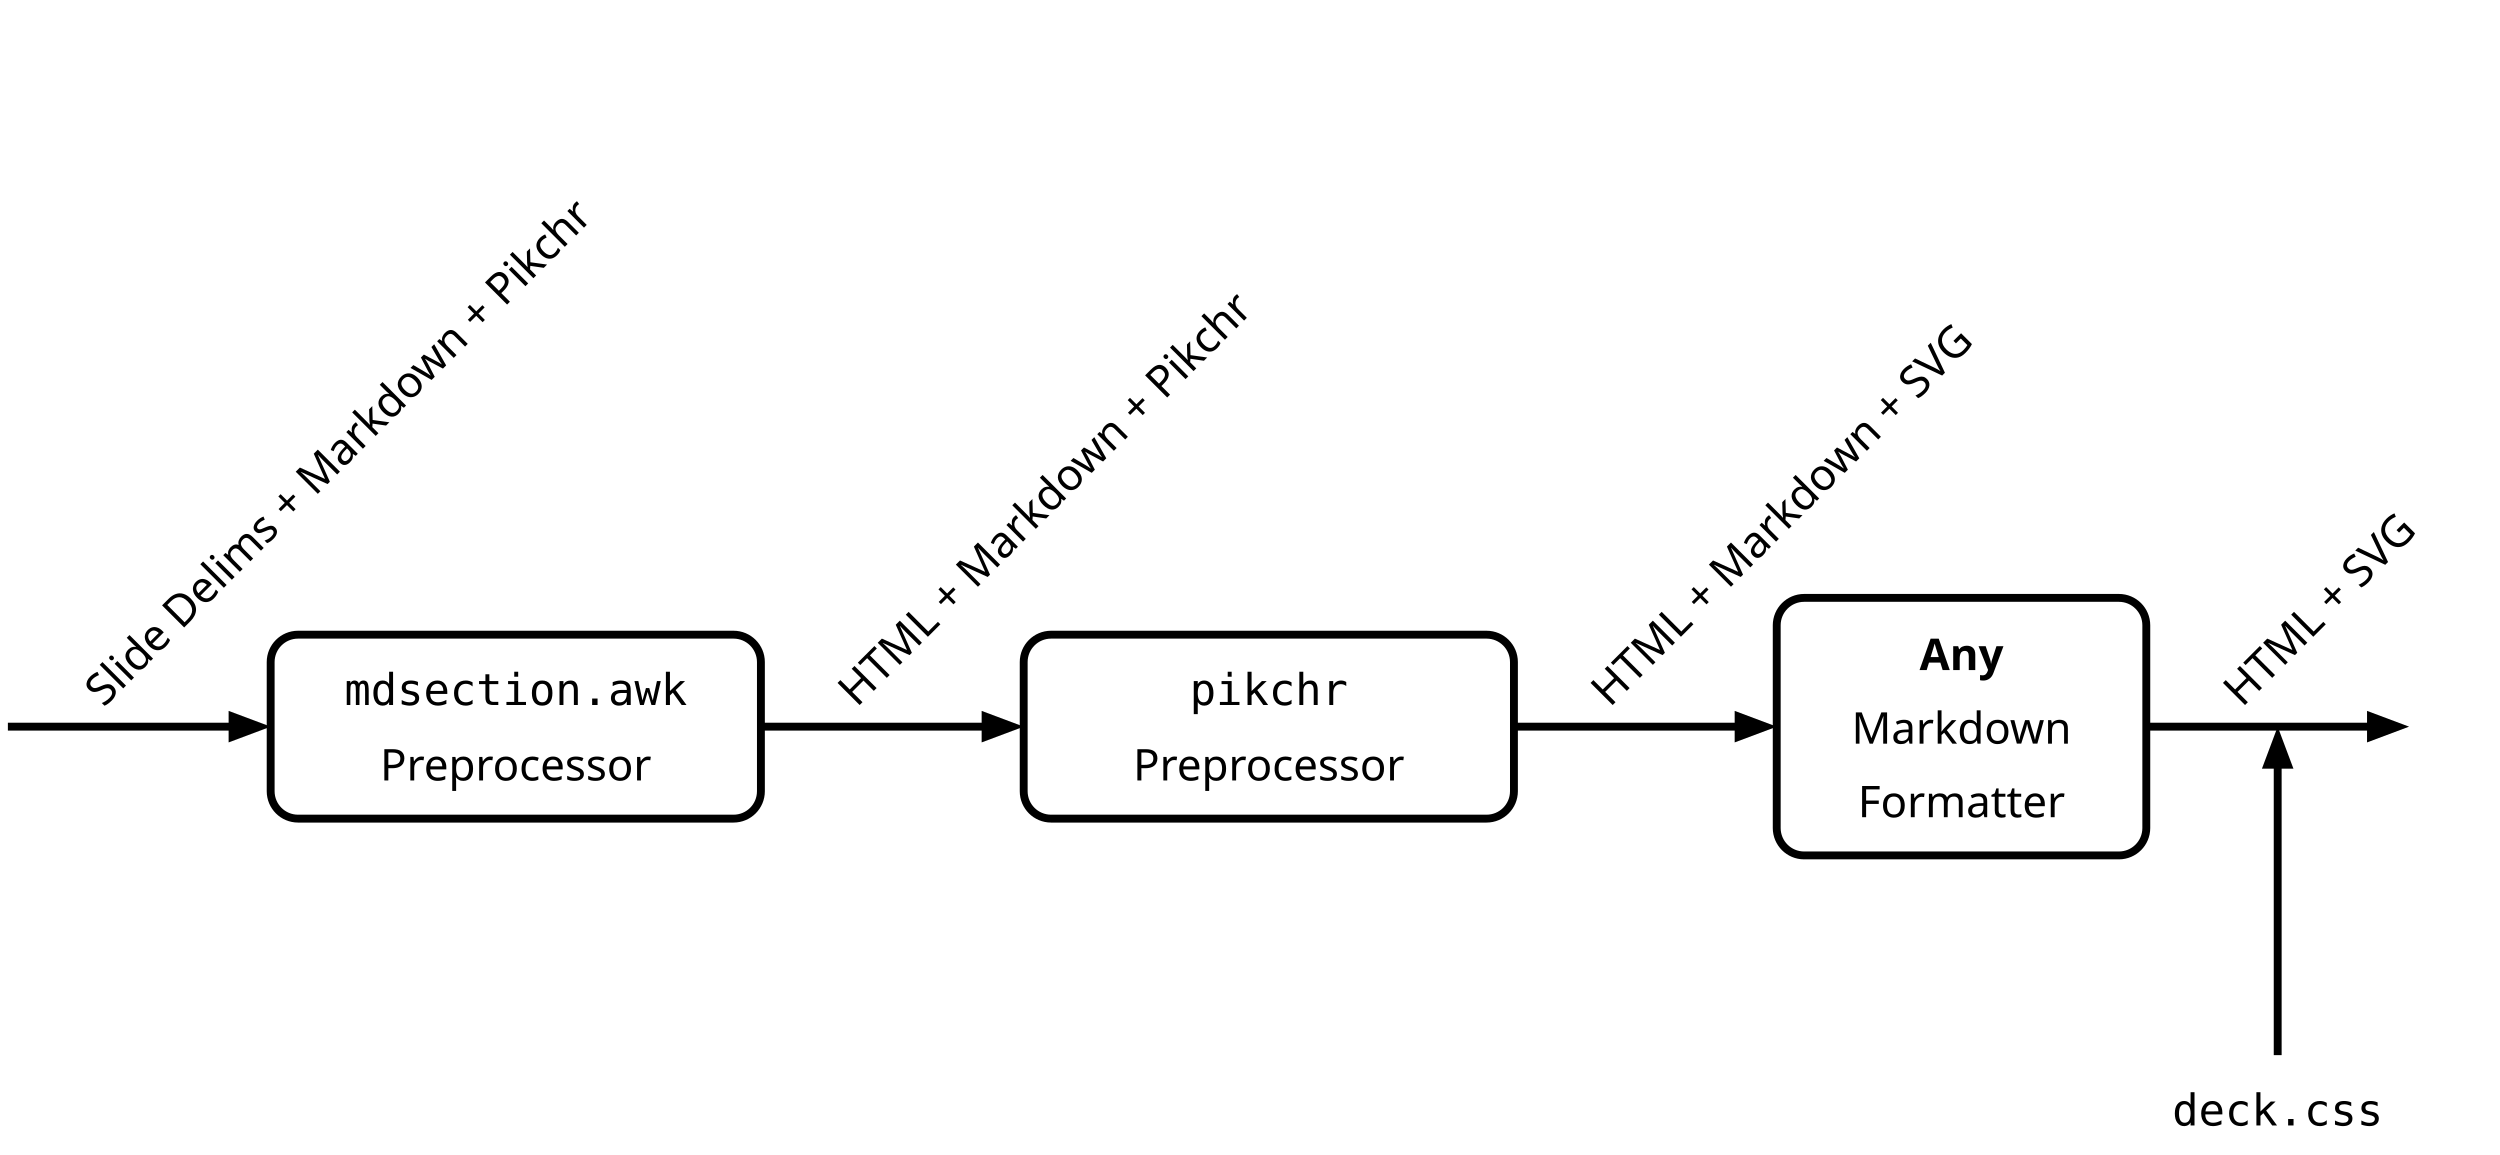
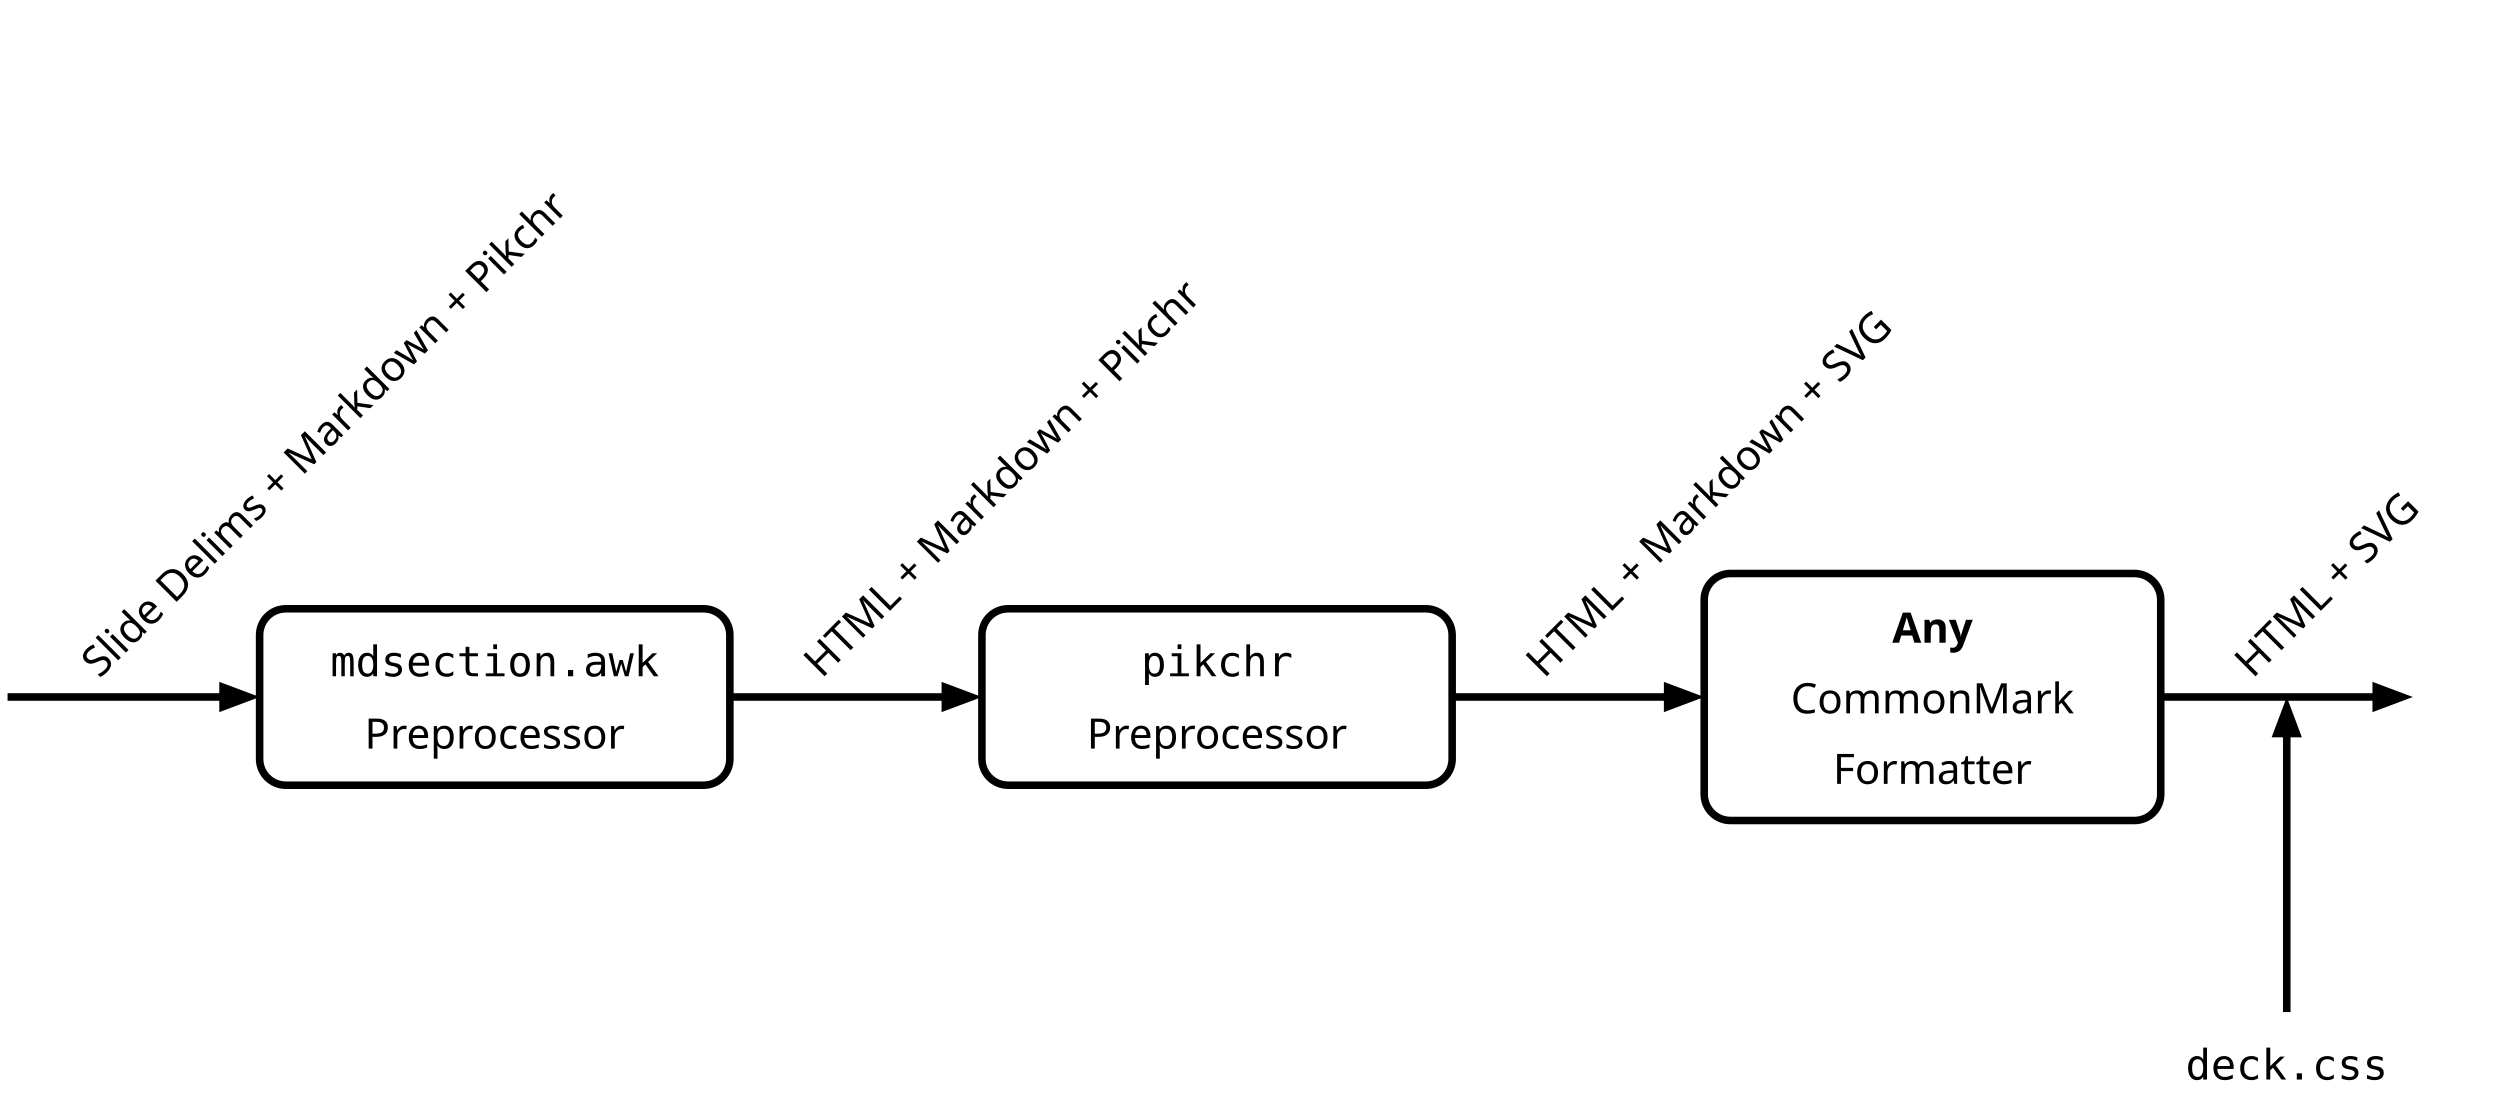
- <svg xmlns="http://www.w3.org/2000/svg" viewBox="0 0 684.978 316.457" data-pikchr-date="20250321215505" style="font-size:initial;font-family:sans-serif;background-color:white">
+ <svg xmlns="http://www.w3.org/2000/svg" viewBox="0 0 714.124 316.457" data-pikchr-date="20250321215505" style="font-size:initial;font-family:sans-serif;background-color:white">
  <polygon points="74.16,199.097 62.64,203.417 62.64,194.777" style="fill:currentColor" />
  <path d="M2.16,199.097L68.4,199.097" style="fill:none;stroke-width:2.16;stroke:currentColor;" />
  <path d="M81.66,224.297L200.983,224.297A7.5 7.5 0 0 0 208.483 216.797L208.483,181.397A7.5 7.5 0 0 0 200.983 173.897L81.66,173.897A7.5 7.5 0 0 0 74.16 181.397L74.16,216.797A7.5 7.5 0 0 0 81.66 224.297Z" style="fill:none;stroke-width:2.16;stroke:currentColor;" />
  <text x="141.322" y="189.017" text-anchor="middle" font-family="monospace" fill="currentColor" dominant-baseline="central">mdsection.awk</text>
  <text x="141.322" y="209.177" text-anchor="middle" fill="currentColor" dominant-baseline="central">Preprocessor</text>
  <polygon points="280.483,199.097 268.963,203.417 268.963,194.777" style="fill:currentColor" />
  <path d="M208.483,199.097L274.723,199.097" style="fill:none;stroke-width:2.16;stroke:currentColor;" />
  <path d="M287.983,224.297L407.306,224.297A7.5 7.5 0 0 0 414.806 216.797L414.806,181.397A7.5 7.5 0 0 0 407.306 173.897L287.983,173.897A7.5 7.5 0 0 0 280.483 181.397L280.483,216.797A7.5 7.5 0 0 0 287.983 224.297Z" style="fill:none;stroke-width:2.16;stroke:currentColor;" />
  <text x="347.645" y="189.017" text-anchor="middle" font-family="monospace" fill="currentColor" dominant-baseline="central">pikchr</text>
  <text x="347.645" y="209.177" text-anchor="middle" fill="currentColor" dominant-baseline="central">Preprocessor</text>
  <polygon points="486.806,199.097 475.286,203.417 475.286,194.777" style="fill:currentColor" />
  <path d="M414.806,199.097L481.046,199.097" style="fill:none;stroke-width:2.16;stroke:currentColor;" />
-   <path d="M494.306,234.377L580.567,234.377A7.5 7.5 0 0 0 588.067 226.877L588.067,171.317A7.5 7.5 0 0 0 580.567 163.817L494.306,163.817A7.5 7.5 0 0 0 486.806 171.317L486.806,226.877A7.5 7.5 0 0 0 494.306 234.377Z" style="fill:none;stroke-width:2.16;stroke:currentColor;" />
-   <text x="537.437" y="178.937" text-anchor="middle" font-weight="bold" fill="currentColor" dominant-baseline="central">Any</text>
-   <text x="537.437" y="199.097" text-anchor="middle" fill="currentColor" dominant-baseline="central">Markdown</text>
-   <text x="537.437" y="219.257" text-anchor="middle" fill="currentColor" dominant-baseline="central">Formatter</text>
-   <polygon points="660.067,199.097 648.547,203.417 648.547,194.777" style="fill:currentColor" />
-   <path d="M588.067,199.097L654.307,199.097" style="fill:none;stroke-width:2.16;stroke:currentColor;" />
+   <path d="M494.306,234.377L609.713,234.377A7.5 7.5 0 0 0 617.213 226.877L617.213,171.317A7.5 7.5 0 0 0 609.713 163.817L494.306,163.817A7.5 7.5 0 0 0 486.806 171.317L486.806,226.877A7.5 7.5 0 0 0 494.306 234.377Z" style="fill:none;stroke-width:2.16;stroke:currentColor;" />
+   <text x="552.01" y="178.937" text-anchor="middle" font-weight="bold" fill="currentColor" dominant-baseline="central">Any</text>
+   <text x="552.01" y="199.097" text-anchor="middle" fill="currentColor" dominant-baseline="central">CommonMark</text>
+   <text x="552.01" y="219.257" text-anchor="middle" fill="currentColor" dominant-baseline="central">Formatter</text>
+   <polygon points="689.213,199.097 677.693,203.417 677.693,194.777" style="fill:currentColor" />
+   <path d="M617.213,199.097L683.453,199.097" style="fill:none;stroke-width:2.16;stroke:currentColor;" />
  <text x="32.233" y="187.744" text-anchor="start" fill="currentColor" transform="rotate(-45 32.2328,197.824)" dominant-baseline="central">Slide Delims + Markdown + Pikchr</text>
  <text x="238.556" y="187.744" text-anchor="start" fill="currentColor" transform="rotate(-45 238.556,197.824)" dominant-baseline="central">HTML + Markdown + Pikchr</text>
  <text x="444.879" y="187.744" text-anchor="start" fill="currentColor" transform="rotate(-45 444.879,197.824)" dominant-baseline="central">HTML + Markdown + SVG</text>
-   <text x="618.14" y="187.744" text-anchor="start" fill="currentColor" transform="rotate(-45 618.14,197.824)" dominant-baseline="central">HTML + SVG</text>
-   <polygon points="624.067,199.097 628.387,210.617 619.747,210.617" style="fill:currentColor" />
-   <path d="M624.067,204.857L624.067,289.097" style="fill:none;stroke-width:2.16;stroke:currentColor;" />
-   <text x="624.067" y="304.217" text-anchor="middle" font-family="monospace" fill="currentColor" dominant-baseline="central">deck.css</text>
+   <text x="647.286" y="187.744" text-anchor="start" fill="currentColor" transform="rotate(-45 647.286,197.824)" dominant-baseline="central">HTML + SVG</text>
+   <polygon points="653.213,199.097 657.533,210.617 648.893,210.617" style="fill:currentColor" />
+   <path d="M653.213,204.857L653.213,289.097" style="fill:none;stroke-width:2.16;stroke:currentColor;" />
+   <text x="653.213" y="304.217" text-anchor="middle" font-family="monospace" fill="currentColor" dominant-baseline="central">deck.css</text>
</svg>
